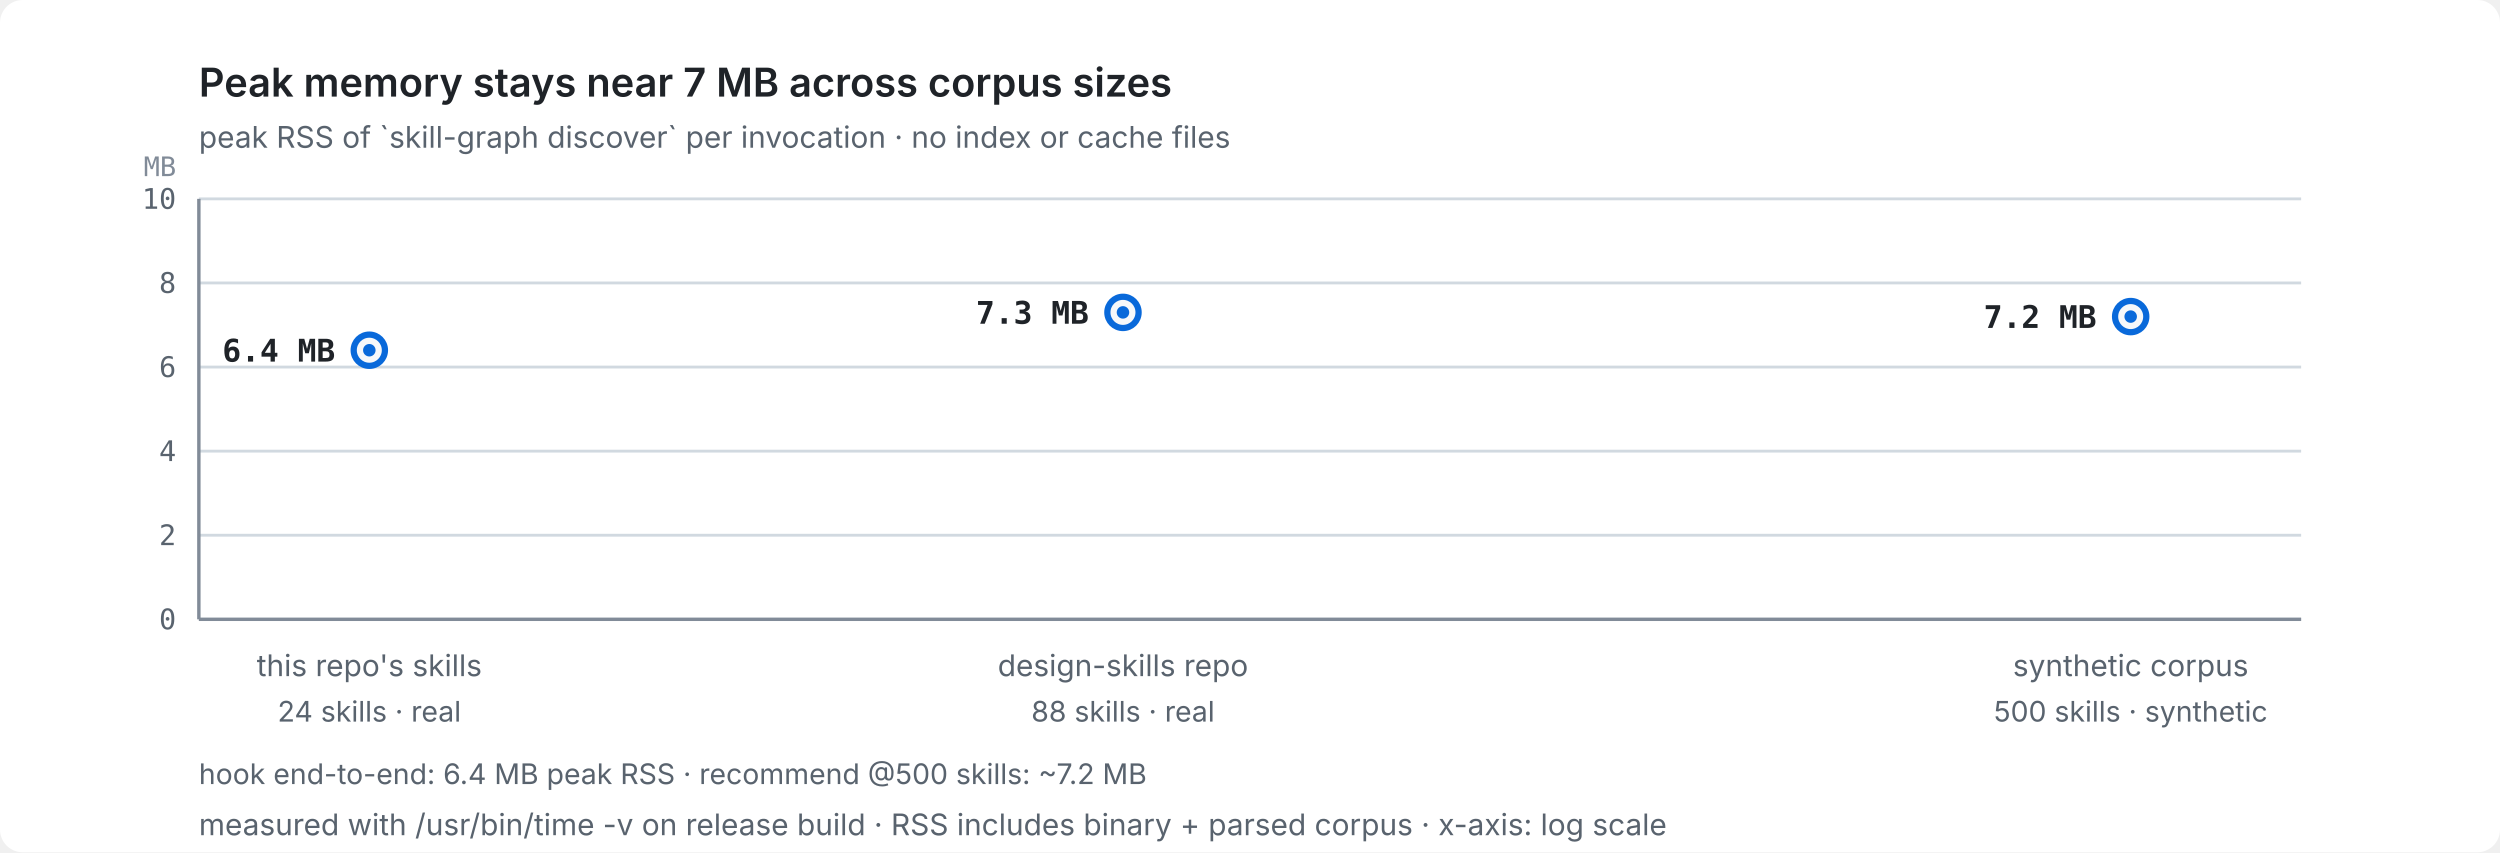
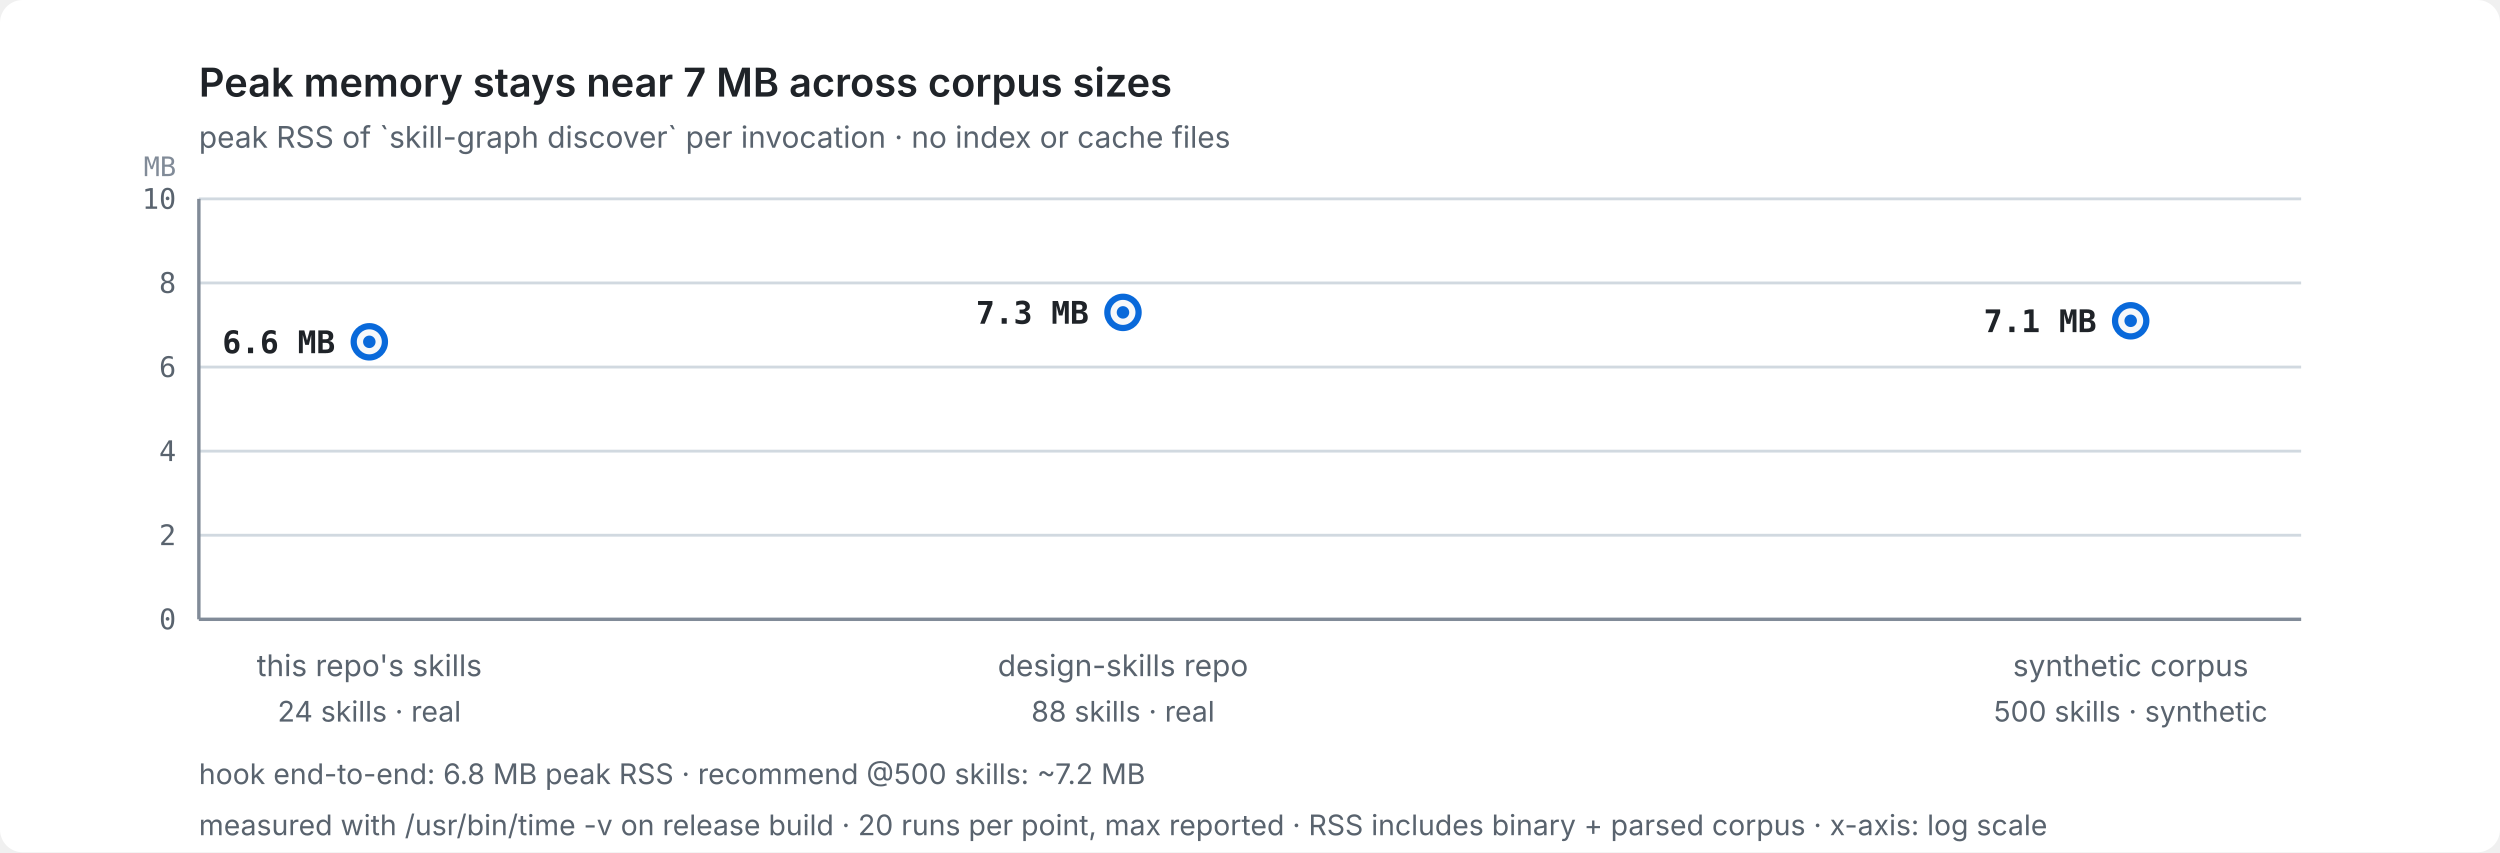
<svg xmlns="http://www.w3.org/2000/svg" width="880" height="300" viewBox="0 0 880 300" role="img" font-family="ui-sans-serif,system-ui,-apple-system,'Segoe UI',sans-serif">
  <rect width="880" height="300" fill="#ffffff" rx="8" />
  <g fill="#1f2328">
    <text x="70" y="34" font-size="14" fill="#1f2328" text-anchor="start" font-family="ui-sans-serif,system-ui,-apple-system,'Segoe UI',sans-serif" opacity="1.0" font-weight="600">Peak memory stays near 7 MB across corpus sizes</text>
    <text x="70" y="52" font-size="10.5" fill="#59636e" text-anchor="start" font-family="ui-sans-serif,system-ui,-apple-system,'Segoe UI',sans-serif" opacity="1.0">peak RSS of `skill-graph discover` per invocation · no index or cache files</text>
    <line x1="70" y1="218.0" x2="810" y2="218.0" stroke="#d1d9e0" stroke-width="1" opacity="1.0" />
    <text x="62" y="221.5" font-size="10" fill="#59636e" text-anchor="end" font-family="ui-monospace,'SF Mono',Menlo,Consolas,monospace" opacity="1.0">0</text>
    <line x1="70" y1="188.4" x2="810" y2="188.4" stroke="#d1d9e0" stroke-width="1" opacity="1.0" />
    <text x="62" y="191.9" font-size="10" fill="#59636e" text-anchor="end" font-family="ui-monospace,'SF Mono',Menlo,Consolas,monospace" opacity="1.0">2</text>
    <line x1="70" y1="158.8" x2="810" y2="158.8" stroke="#d1d9e0" stroke-width="1" opacity="1.0" />
    <text x="62" y="162.3" font-size="10" fill="#59636e" text-anchor="end" font-family="ui-monospace,'SF Mono',Menlo,Consolas,monospace" opacity="1.0">4</text>
    <line x1="70" y1="129.2" x2="810" y2="129.2" stroke="#d1d9e0" stroke-width="1" opacity="1.0" />
    <text x="62" y="132.7" font-size="10" fill="#59636e" text-anchor="end" font-family="ui-monospace,'SF Mono',Menlo,Consolas,monospace" opacity="1.0">6</text>
    <line x1="70" y1="99.6" x2="810" y2="99.6" stroke="#d1d9e0" stroke-width="1" opacity="1.0" />
    <text x="62" y="103.1" font-size="10" fill="#59636e" text-anchor="end" font-family="ui-monospace,'SF Mono',Menlo,Consolas,monospace" opacity="1.0">8</text>
    <line x1="70" y1="70.0" x2="810" y2="70.0" stroke="#d1d9e0" stroke-width="1" opacity="1.0" />
    <text x="62" y="73.5" font-size="10" fill="#59636e" text-anchor="end" font-family="ui-monospace,'SF Mono',Menlo,Consolas,monospace" opacity="1.0">10</text>
    <text x="62" y="62" font-size="9.5" fill="#818b98" text-anchor="end" font-family="ui-monospace,'SF Mono',Menlo,Consolas,monospace" opacity="1.0">MB</text>
    <line x1="70" y1="218" x2="810" y2="218" stroke="#818b98" stroke-width="1.2" opacity="1.0" />
    <line x1="70" y1="70" x2="70" y2="218" stroke="#818b98" stroke-width="1.2" opacity="1.0" />
-     <circle cx="130.0" cy="123.28" r="5.5" fill="#f6f8fa" stroke="#0969da" stroke-width="2.2" />
-     <circle cx="130.0" cy="123.28" r="2.2" fill="#0969da" />
-     <text x="118.0" y="127.28" font-size="11" fill="#1f2328" text-anchor="end" font-family="ui-monospace,'SF Mono',Menlo,Consolas,monospace" opacity="1.0" font-weight="600">6.4 MB</text>
+     <circle cx="130.0" cy="120.32" r="5.5" fill="#f6f8fa" stroke="#0969da" stroke-width="2.2" />
+     <circle cx="130.0" cy="120.32" r="2.2" fill="#0969da" />
+     <text x="118.0" y="124.32" font-size="11" fill="#1f2328" text-anchor="end" font-family="ui-monospace,'SF Mono',Menlo,Consolas,monospace" opacity="1.0" font-weight="600">6.6 MB</text>
    <text x="130.0" y="238" font-size="10.5" fill="#59636e" text-anchor="middle" font-family="ui-sans-serif,system-ui,-apple-system,'Segoe UI',sans-serif" opacity="1.0">this repo's skills</text>
    <text x="130.0" y="254" font-size="10" fill="#59636e" text-anchor="middle" font-family="ui-sans-serif,system-ui,-apple-system,'Segoe UI',sans-serif" opacity="1.0">24 skills · real</text>
    <circle cx="395.286" cy="109.96" r="5.5" fill="#f6f8fa" stroke="#0969da" stroke-width="2.2" />
    <circle cx="395.286" cy="109.96" r="2.2" fill="#0969da" />
    <text x="383.286" y="113.96" font-size="11" fill="#1f2328" text-anchor="end" font-family="ui-monospace,'SF Mono',Menlo,Consolas,monospace" opacity="1.0" font-weight="600">7.3 MB</text>
    <text x="395.286" y="238" font-size="10.5" fill="#59636e" text-anchor="middle" font-family="ui-sans-serif,system-ui,-apple-system,'Segoe UI',sans-serif" opacity="1.0">design-skills repo</text>
    <text x="395.286" y="254" font-size="10" fill="#59636e" text-anchor="middle" font-family="ui-sans-serif,system-ui,-apple-system,'Segoe UI',sans-serif" opacity="1.0">88 skills · real</text>
-     <circle cx="750.0" cy="111.44" r="5.5" fill="#f6f8fa" stroke="#0969da" stroke-width="2.2" />
-     <circle cx="750.0" cy="111.44" r="2.2" fill="#0969da" />
-     <text x="738.0" y="115.44" font-size="11" fill="#1f2328" text-anchor="end" font-family="ui-monospace,'SF Mono',Menlo,Consolas,monospace" opacity="1.0" font-weight="600">7.2 MB</text>
+     <circle cx="750.0" cy="112.92" r="5.5" fill="#f6f8fa" stroke="#0969da" stroke-width="2.2" />
+     <circle cx="750.0" cy="112.92" r="2.2" fill="#0969da" />
+     <text x="738.0" y="116.92" font-size="11" fill="#1f2328" text-anchor="end" font-family="ui-monospace,'SF Mono',Menlo,Consolas,monospace" opacity="1.0" font-weight="600">7.1 MB</text>
    <text x="750.0" y="238" font-size="10.5" fill="#59636e" text-anchor="middle" font-family="ui-sans-serif,system-ui,-apple-system,'Segoe UI',sans-serif" opacity="1.0">synthetic corpus</text>
    <text x="750.0" y="254" font-size="10" fill="#59636e" text-anchor="middle" font-family="ui-sans-serif,system-ui,-apple-system,'Segoe UI',sans-serif" opacity="1.0">500 skills · synthetic</text>
-     <text x="70" y="276" font-size="10" fill="#59636e" text-anchor="start" font-family="ui-sans-serif,system-ui,-apple-system,'Segoe UI',sans-serif" opacity="1.0">hook end-to-end: 6.4 MB peak RSS · recommend @500 skills: ~7.2 MB</text>
-     <text x="70" y="294" font-size="10.5" fill="#59636e" text-anchor="start" font-family="ui-sans-serif,system-ui,-apple-system,'Segoe UI',sans-serif" opacity="1.0">measured with /usr/bin/time -v on release build · RSS includes binary + parsed corpus · x-axis: log scale</text>
+     <text x="70" y="276" font-size="10" fill="#59636e" text-anchor="start" font-family="ui-sans-serif,system-ui,-apple-system,'Segoe UI',sans-serif" opacity="1.0">hook end-to-end: 6.8 MB peak RSS · recommend @500 skills: ~7.2 MB</text>
+     <text x="70" y="294" font-size="10" fill="#59636e" text-anchor="start" font-family="ui-sans-serif,system-ui,-apple-system,'Segoe UI',sans-serif" opacity="1.0">measured with /usr/bin/time -v on release build · 20 runs per point, max reported · RSS includes binary + parsed corpus · x-axis: log scale</text>
  </g>
</svg>
